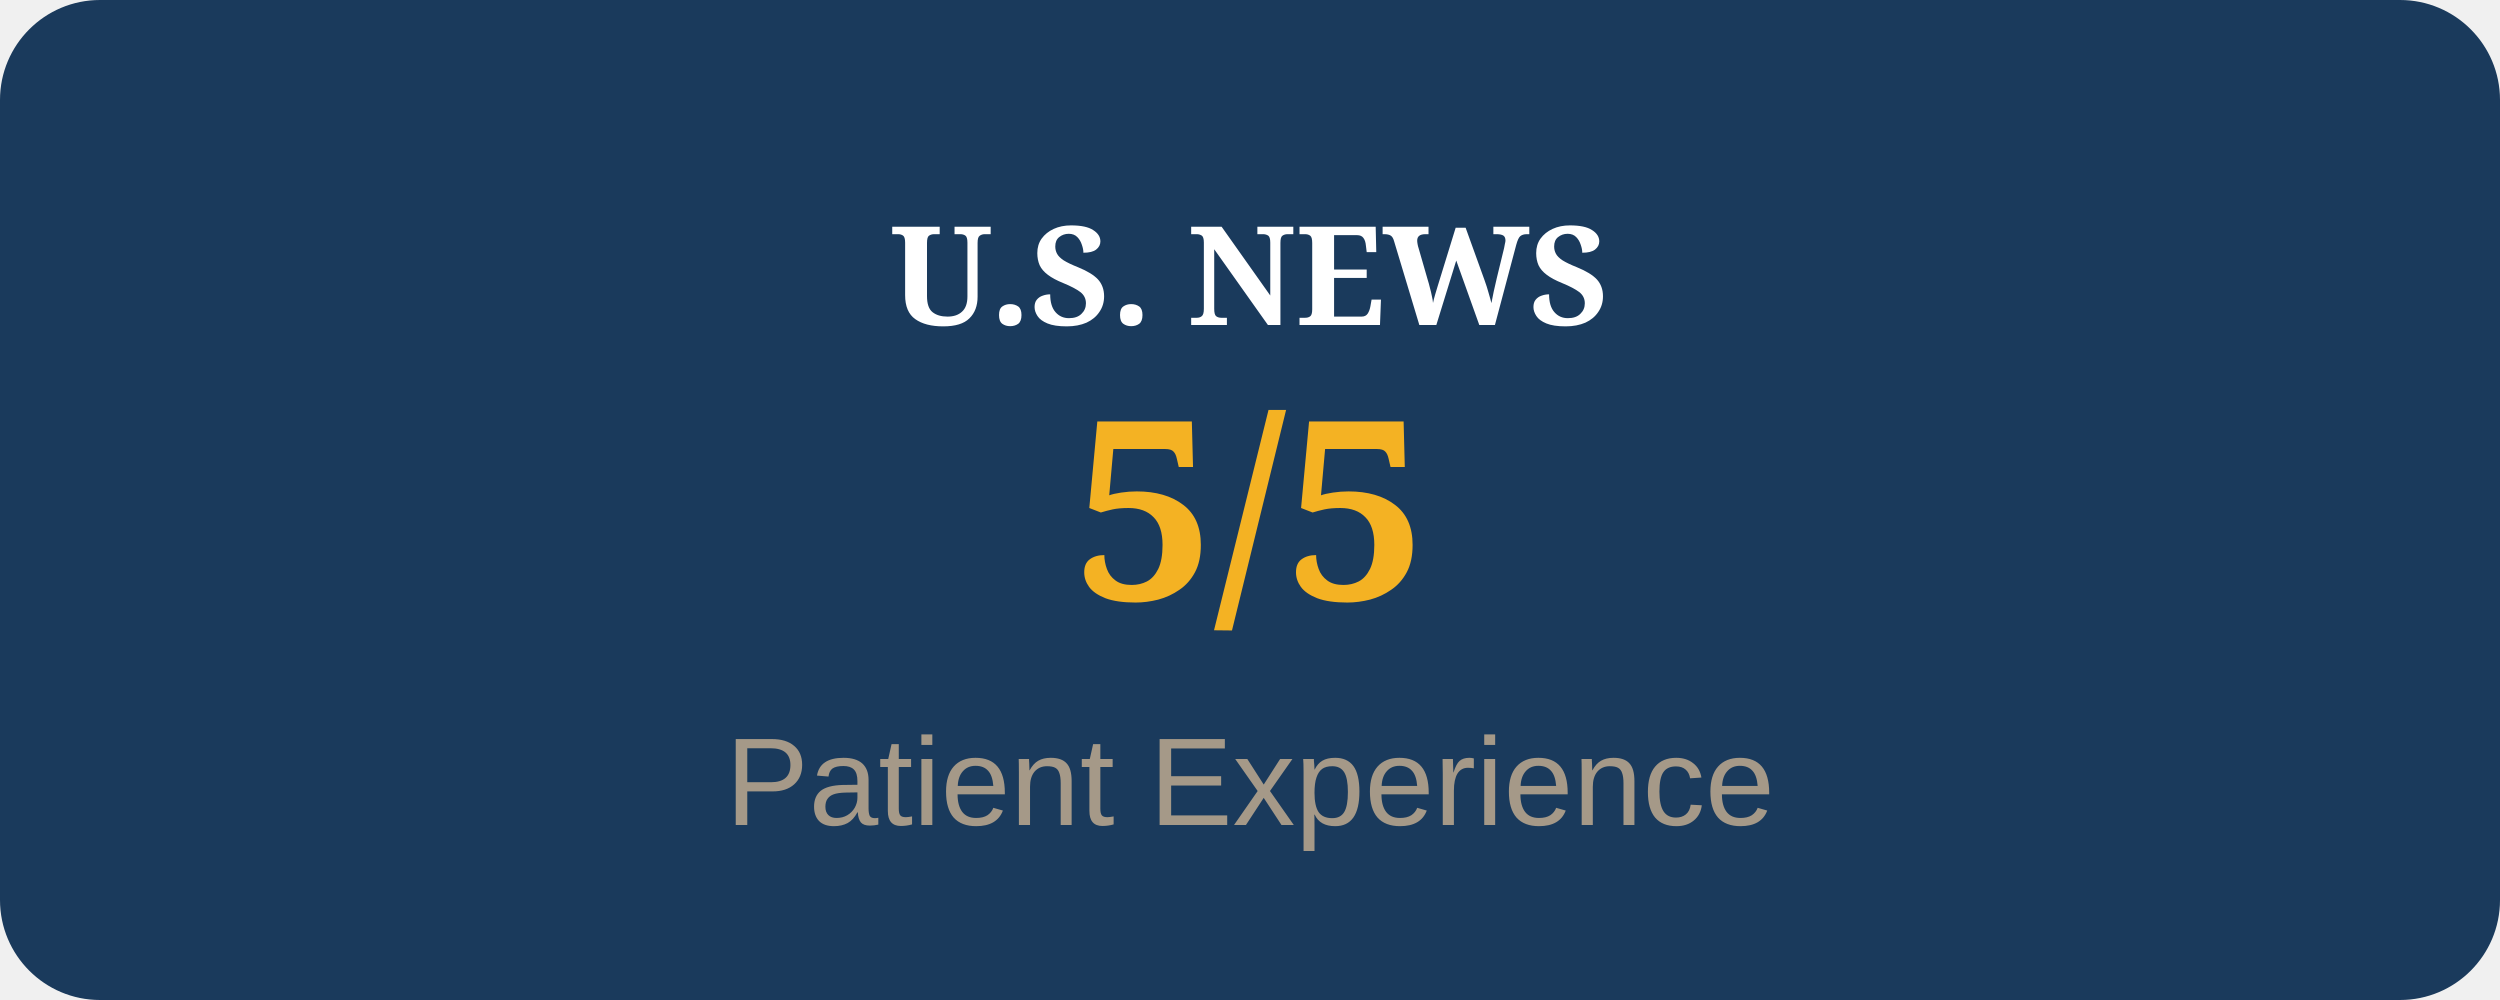
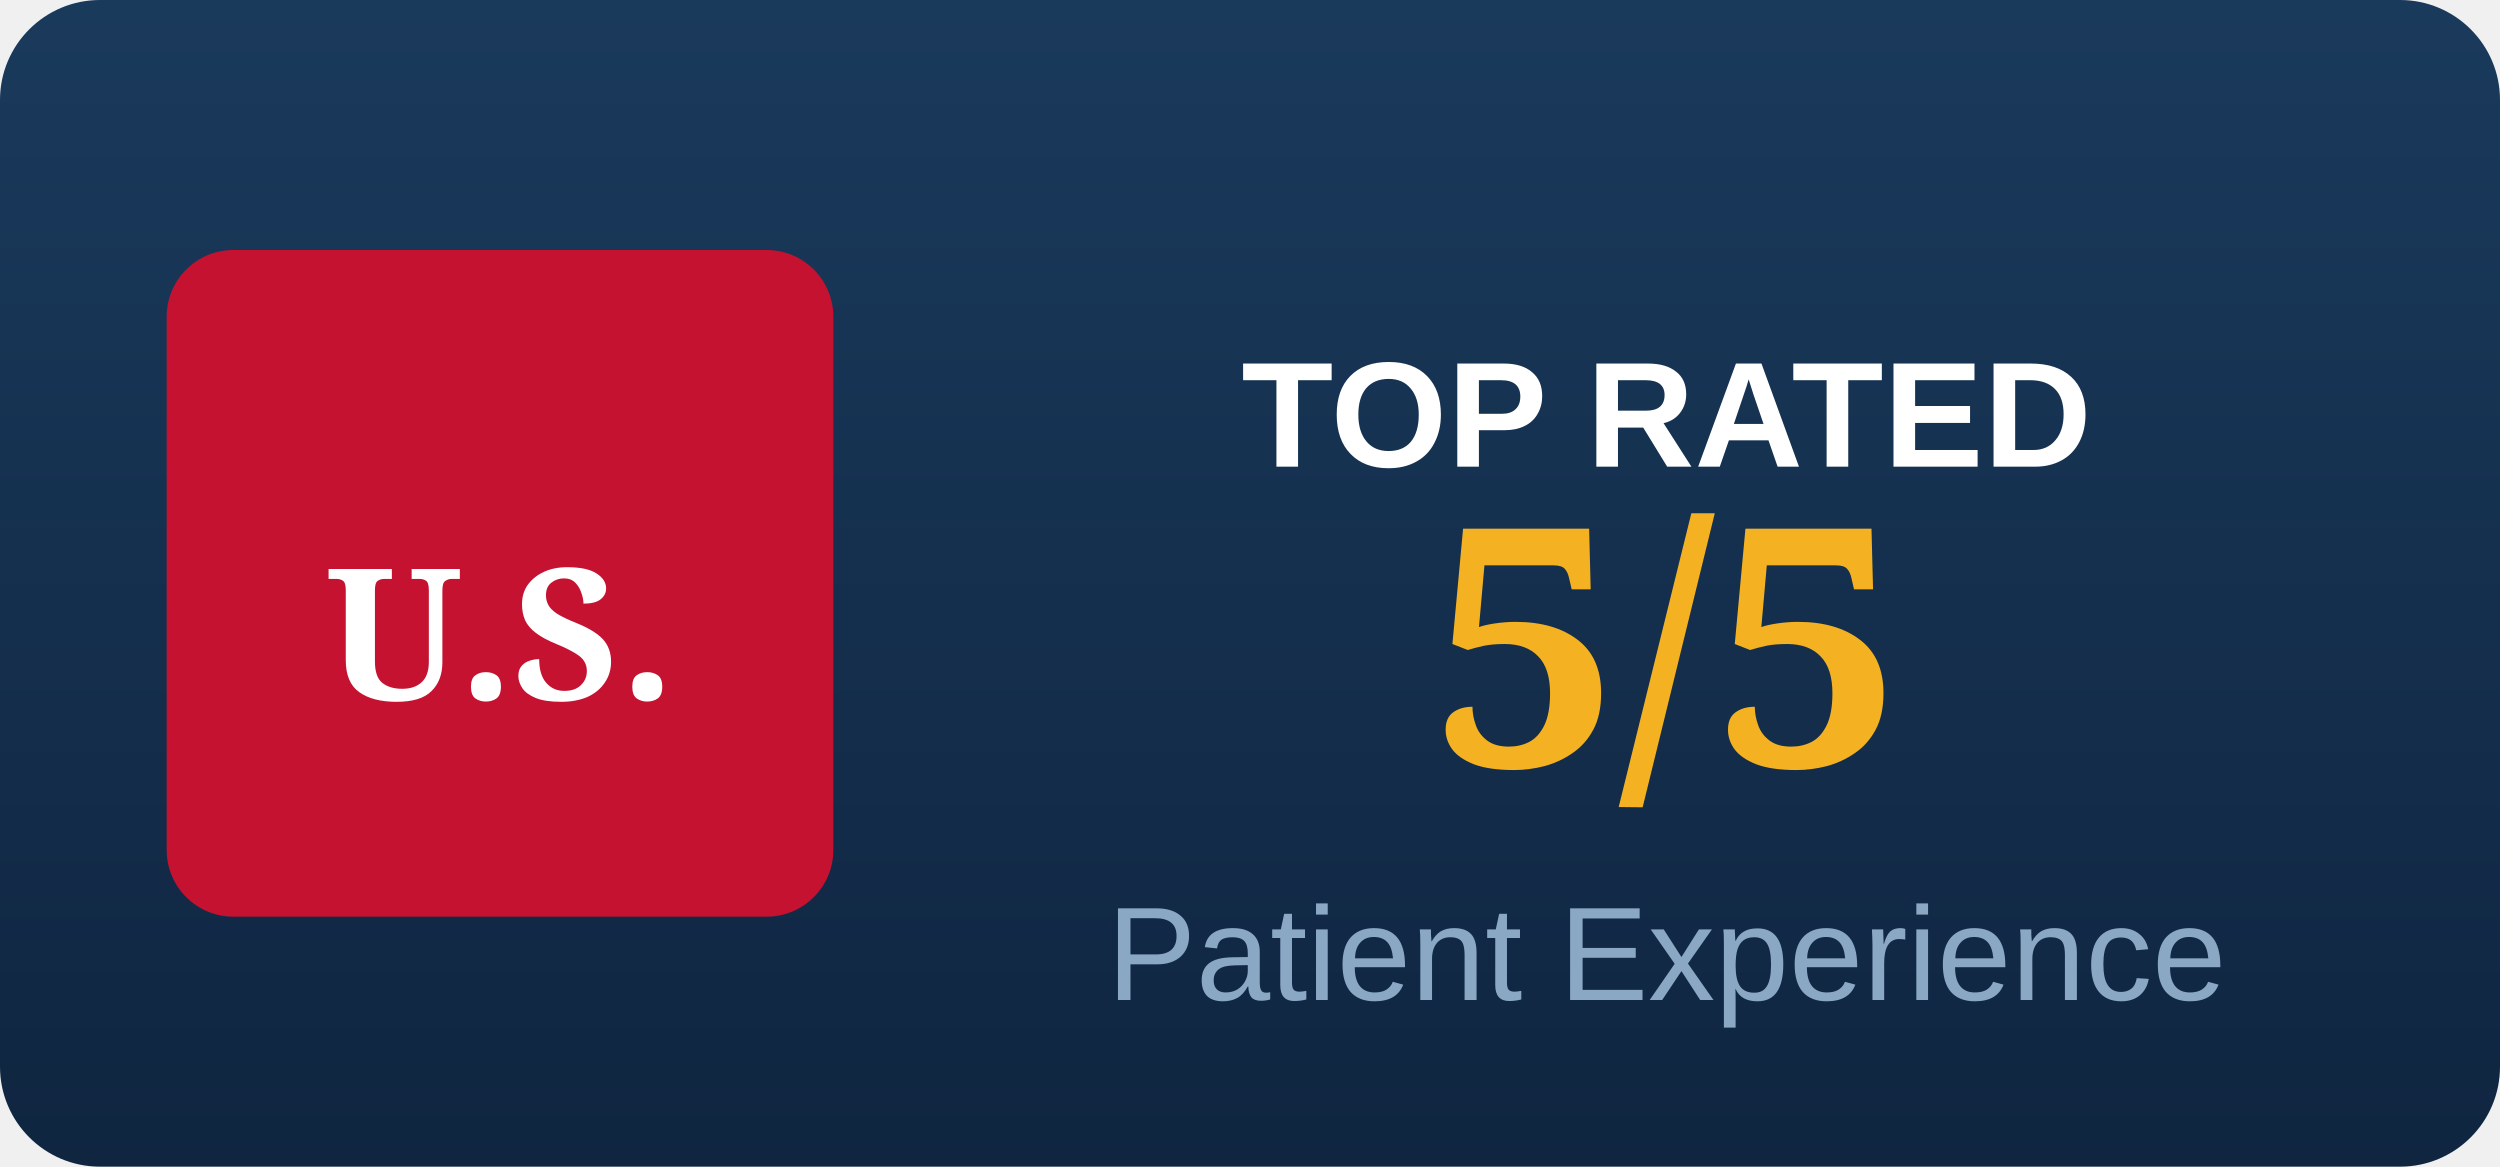
- <svg xmlns="http://www.w3.org/2000/svg" viewBox="0 0 200 80">
-   <rect width="200" height="80" rx="8" fill="#1a3a5c" />
-   <text x="100" y="26" text-anchor="middle" fill="#fff" font-family="Georgia, serif" font-size="11" font-weight="600">U.S. NEWS</text>
-   <text x="100" y="48" text-anchor="middle" fill="#f4b223" font-family="Georgia, serif" font-size="20" font-weight="700">5/5</text>
-   <text x="100" y="66" text-anchor="middle" fill="#a59988" font-family="Arial, sans-serif" font-size="10">Patient Experience</text>
+ <svg xmlns="http://www.w3.org/2000/svg" viewBox="0 0 150 70">
+   <defs>
+     <linearGradient id="usGrad" x1="0%" y1="0%" x2="0%" y2="100%">
+       <stop offset="0%" style="stop-color:#1a3a5c" />
+       <stop offset="100%" style="stop-color:#0f2540" />
+     </linearGradient>
+   </defs>
+   <rect width="150" height="70" rx="6" fill="url(#usGrad)" />
+   <rect x="10" y="15" width="40" height="40" rx="4" fill="#c41230" />
+   <text x="30" y="42" text-anchor="middle" fill="#fff" font-family="Georgia, serif" font-size="11" font-weight="700">U.S.</text>
+   <text x="100" y="28" text-anchor="middle" fill="#fff" font-family="Arial, sans-serif" font-size="9" font-weight="600">TOP RATED</text>
+   <text x="100" y="46" text-anchor="middle" fill="#f4b223" font-family="Georgia, serif" font-size="20" font-weight="700">5/5</text>
+   <text x="100" y="60" text-anchor="middle" fill="#8aa8c4" font-family="Arial, sans-serif" font-size="8">Patient Experience</text>
</svg>
